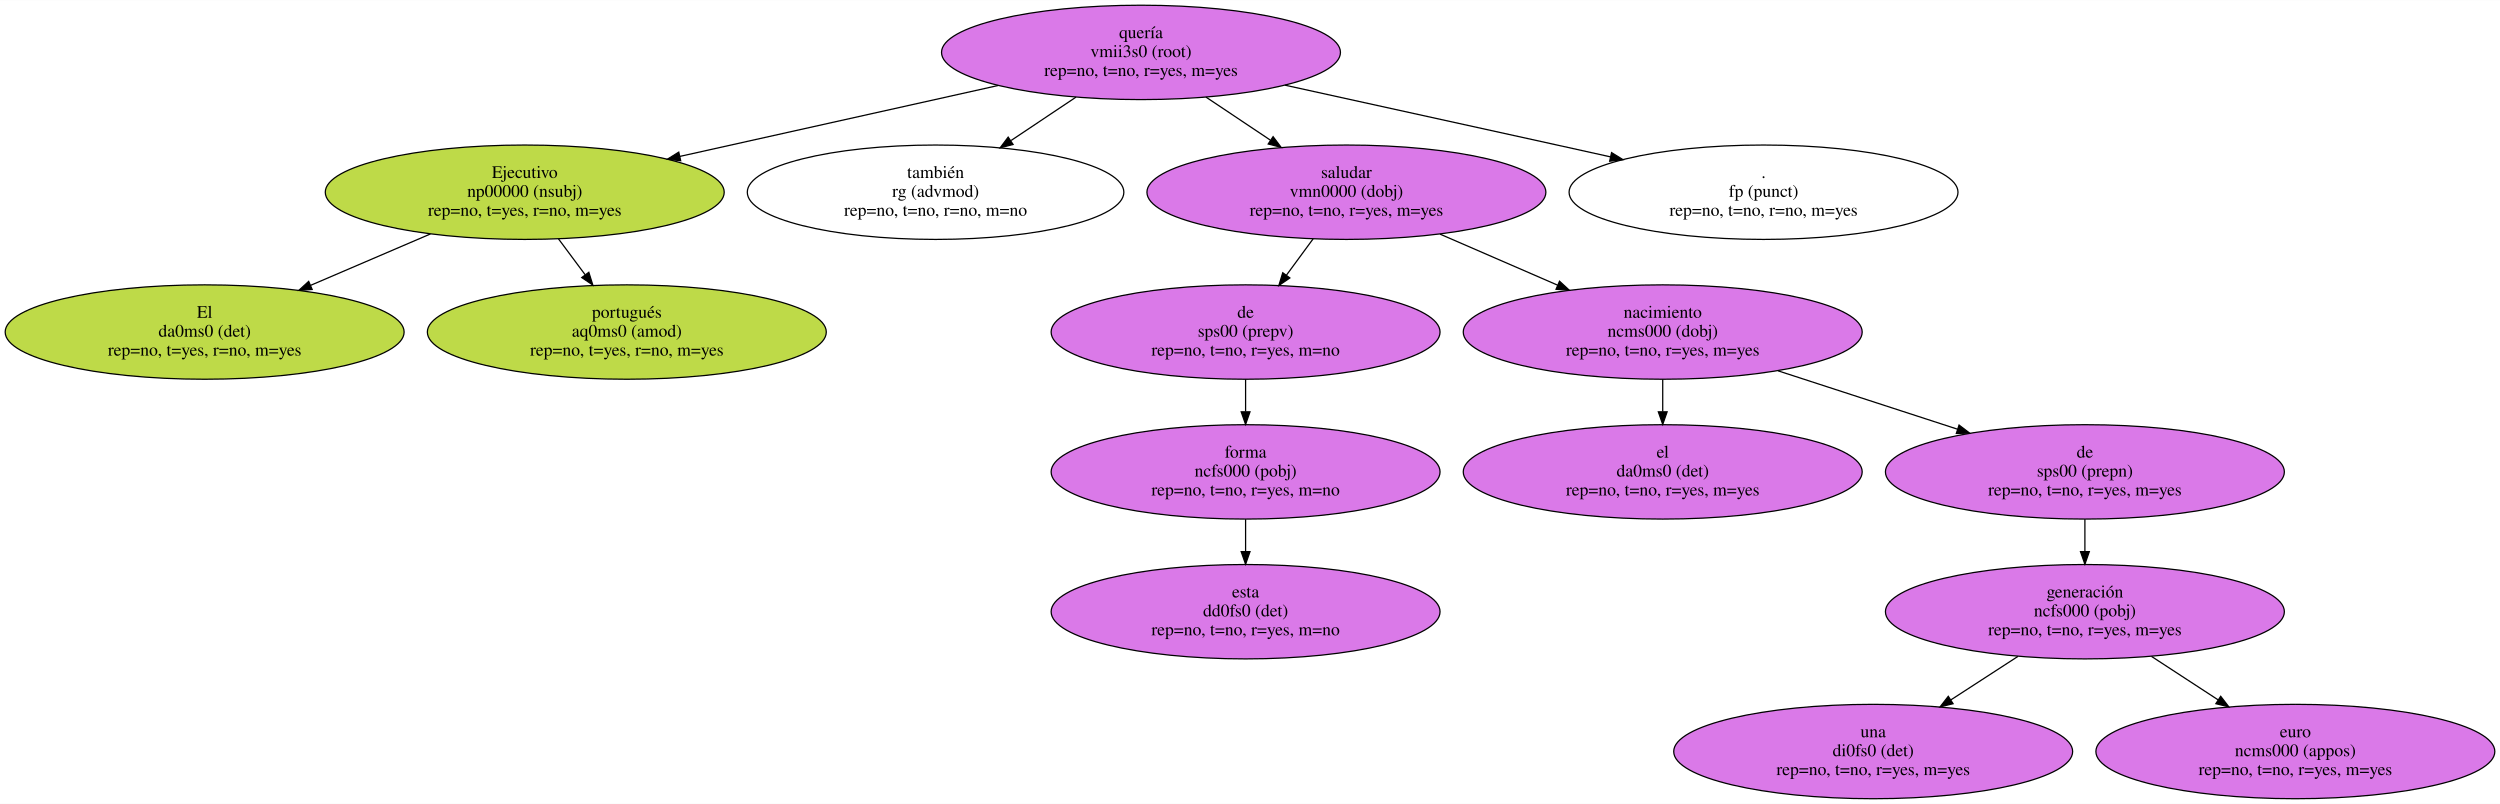
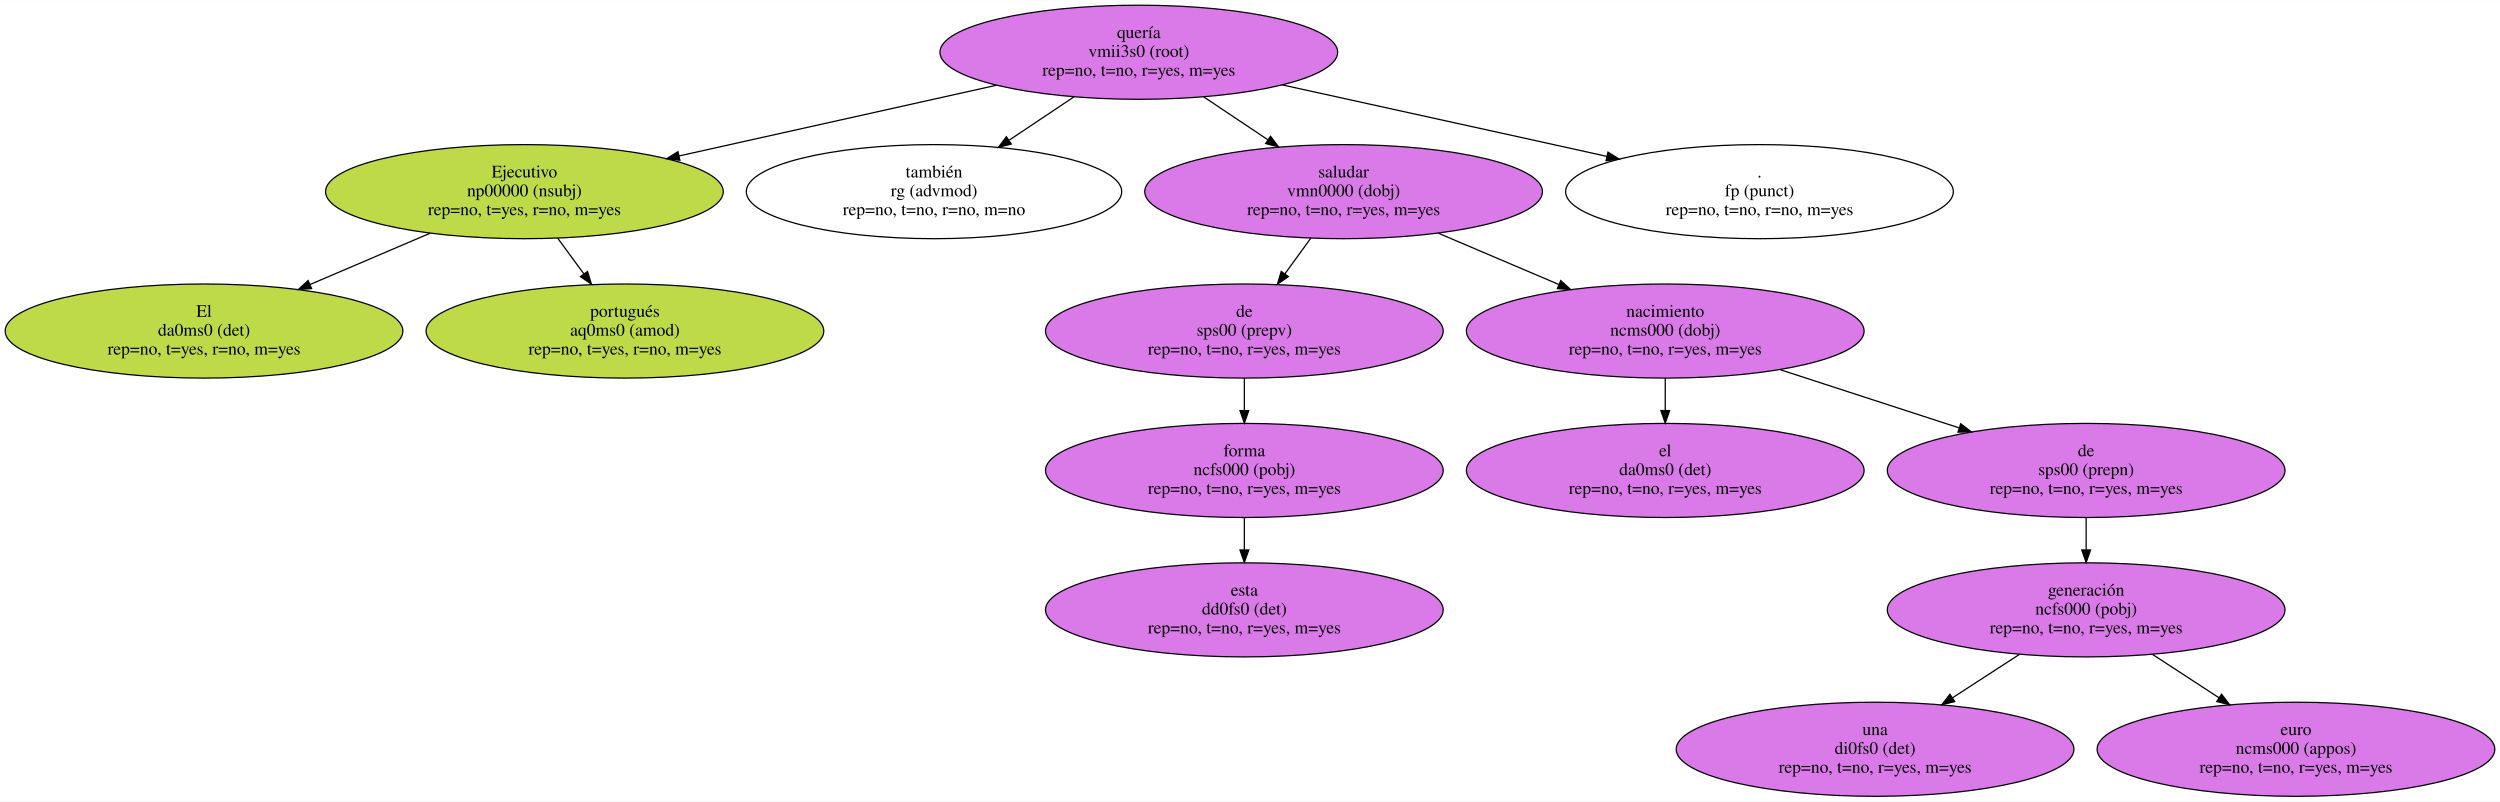
- <svg xmlns="http://www.w3.org/2000/svg" width="1984pt" height="638pt" viewBox="0.00 0.00 1983.78 637.72">
+ <svg xmlns="http://www.w3.org/2000/svg" width="1990pt" height="638pt" viewBox="0.00 0.00 1989.78 637.72">
  <g id="graph0" class="graph" transform="scale(1 1) rotate(0) translate(4 633.72)">
-     <polygon fill="white" stroke="transparent" points="-4,4 -4,-633.72 1979.78,-633.72 1979.78,4 -4,4" />
+     <polygon fill="white" stroke="transparent" points="-4,4 -4,-633.72 1985.78,-633.72 1985.78,4 -4,4" />
    <g id="node1" class="node">
-       <ellipse fill="#DA79E8" stroke="black" cx="901.39" cy="-592.24" rx="158.28" ry="37.45" />
-       <text text-anchor="middle" x="901.39" y="-603.54" font-family="Times,serif" font-size="14.00">quería</text>
-       <text text-anchor="middle" x="901.39" y="-588.54" font-family="Times,serif" font-size="14.00">vmii3s0 (root)</text>
-       <text text-anchor="middle" x="901.39" y="-573.54" font-family="Times,serif" font-size="14.00">rep=no, t=no, r=yes, m=yes</text>
+       <ellipse fill="#DA79E8" stroke="black" cx="902.39" cy="-592.24" rx="158.28" ry="37.45" />
+       <text text-anchor="middle" x="902.39" y="-603.54" font-family="Times,serif" font-size="14.00">quería</text>
+       <text text-anchor="middle" x="902.39" y="-588.54" font-family="Times,serif" font-size="14.00">vmii3s0 (root)</text>
+       <text text-anchor="middle" x="902.39" y="-573.54" font-family="Times,serif" font-size="14.00">rep=no, t=no, r=yes, m=yes</text>
    </g>
    <g id="node2" class="node">
-       <ellipse fill="#BEDA48" stroke="black" cx="412.39" cy="-481.29" rx="158.28" ry="37.45" />
-       <text text-anchor="middle" x="412.39" y="-492.59" font-family="Times,serif" font-size="14.00">Ejecutivo</text>
-       <text text-anchor="middle" x="412.39" y="-477.59" font-family="Times,serif" font-size="14.00">np00000 (nsubj)</text>
-       <text text-anchor="middle" x="412.39" y="-462.59" font-family="Times,serif" font-size="14.00">rep=no, t=yes, r=no, m=yes</text>
+       <ellipse fill="#BEDA48" stroke="black" cx="413.39" cy="-481.29" rx="158.28" ry="37.45" />
+       <text text-anchor="middle" x="413.39" y="-492.59" font-family="Times,serif" font-size="14.00">Ejecutivo</text>
+       <text text-anchor="middle" x="413.39" y="-477.59" font-family="Times,serif" font-size="14.00">np00000 (nsubj)</text>
+       <text text-anchor="middle" x="413.39" y="-462.59" font-family="Times,serif" font-size="14.00">rep=no, t=yes, r=no, m=yes</text>
    </g>
    <g id="edge1" class="edge">
-       <path fill="none" stroke="black" d="M787.98,-565.97C712.35,-549.12 612.98,-526.98 535.44,-509.71" />
-       <polygon fill="black" stroke="black" points="536.14,-506.28 525.62,-507.52 534.61,-513.11 536.14,-506.28" />
+       <path fill="none" stroke="black" d="M788.98,-565.97C713.35,-549.12 613.98,-526.98 536.44,-509.71" />
+       <polygon fill="black" stroke="black" points="537.14,-506.28 526.62,-507.52 535.61,-513.11 537.14,-506.28" />
    </g>
    <g id="node3" class="node">
-       <ellipse fill="none" stroke="black" cx="738.39" cy="-481.29" rx="149.4" ry="37.45" />
-       <text text-anchor="middle" x="738.39" y="-492.59" font-family="Times,serif" font-size="14.00">también</text>
-       <text text-anchor="middle" x="738.39" y="-477.59" font-family="Times,serif" font-size="14.00">rg (advmod)</text>
-       <text text-anchor="middle" x="738.39" y="-462.59" font-family="Times,serif" font-size="14.00">rep=no, t=no, r=no, m=no</text>
+       <ellipse fill="none" stroke="black" cx="739.39" cy="-481.29" rx="149.4" ry="37.45" />
+       <text text-anchor="middle" x="739.39" y="-492.59" font-family="Times,serif" font-size="14.00">también</text>
+       <text text-anchor="middle" x="739.39" y="-477.59" font-family="Times,serif" font-size="14.00">rg (advmod)</text>
+       <text text-anchor="middle" x="739.39" y="-462.59" font-family="Times,serif" font-size="14.00">rep=no, t=no, r=no, m=no</text>
    </g>
    <g id="edge2" class="edge">
-       <path fill="none" stroke="black" d="M849.82,-556.77C833.46,-545.83 815.23,-533.65 798.33,-522.35" />
-       <polygon fill="black" stroke="black" points="799.89,-519.19 789.63,-516.54 796,-525.01 799.89,-519.19" />
+       <path fill="none" stroke="black" d="M850.82,-556.77C834.46,-545.83 816.23,-533.65 799.33,-522.35" />
+       <polygon fill="black" stroke="black" points="800.89,-519.19 790.63,-516.54 797,-525.01 800.89,-519.19" />
    </g>
    <g id="node4" class="node">
-       <ellipse fill="#DA79E8" stroke="black" cx="1064.39" cy="-481.29" rx="158.28" ry="37.45" />
-       <text text-anchor="middle" x="1064.39" y="-492.59" font-family="Times,serif" font-size="14.00">saludar</text>
-       <text text-anchor="middle" x="1064.39" y="-477.59" font-family="Times,serif" font-size="14.00">vmn0000 (dobj)</text>
-       <text text-anchor="middle" x="1064.39" y="-462.59" font-family="Times,serif" font-size="14.00">rep=no, t=no, r=yes, m=yes</text>
+       <ellipse fill="#DA79E8" stroke="black" cx="1065.39" cy="-481.29" rx="158.28" ry="37.45" />
+       <text text-anchor="middle" x="1065.39" y="-492.59" font-family="Times,serif" font-size="14.00">saludar</text>
+       <text text-anchor="middle" x="1065.39" y="-477.59" font-family="Times,serif" font-size="14.00">vmn0000 (dobj)</text>
+       <text text-anchor="middle" x="1065.39" y="-462.59" font-family="Times,serif" font-size="14.00">rep=no, t=no, r=yes, m=yes</text>
    </g>
    <g id="edge3" class="edge">
-       <path fill="none" stroke="black" d="M952.97,-556.77C969.17,-545.94 987.2,-533.88 1003.96,-522.68" />
-       <polygon fill="black" stroke="black" points="1006.22,-525.38 1012.59,-516.91 1002.33,-519.56 1006.22,-525.38" />
+       <path fill="none" stroke="black" d="M953.97,-556.77C970.17,-545.94 988.2,-533.88 1004.96,-522.68" />
+       <polygon fill="black" stroke="black" points="1007.22,-525.38 1013.59,-516.91 1003.33,-519.56 1007.22,-525.38" />
    </g>
    <g id="node5" class="node">
-       <ellipse fill="none" stroke="black" cx="1395.39" cy="-481.29" rx="154.3" ry="37.45" />
-       <text text-anchor="middle" x="1395.39" y="-492.59" font-family="Times,serif" font-size="14.00">.</text>
-       <text text-anchor="middle" x="1395.39" y="-477.59" font-family="Times,serif" font-size="14.00">fp (punct)</text>
-       <text text-anchor="middle" x="1395.39" y="-462.59" font-family="Times,serif" font-size="14.00">rep=no, t=no, r=no, m=yes</text>
+       <ellipse fill="none" stroke="black" cx="1396.39" cy="-481.29" rx="154.3" ry="37.45" />
+       <text text-anchor="middle" x="1396.39" y="-492.59" font-family="Times,serif" font-size="14.00">.</text>
+       <text text-anchor="middle" x="1396.39" y="-477.59" font-family="Times,serif" font-size="14.00">fp (punct)</text>
+       <text text-anchor="middle" x="1396.39" y="-462.59" font-family="Times,serif" font-size="14.00">rep=no, t=no, r=no, m=yes</text>
    </g>
    <g id="edge4" class="edge">
-       <path fill="none" stroke="black" d="M1015.57,-566.25C1079.12,-552.31 1159.66,-534.62 1231.39,-518.77 1245.16,-515.72 1259.58,-512.53 1273.91,-509.35" />
-       <polygon fill="black" stroke="black" points="1274.8,-512.74 1283.8,-507.15 1273.28,-505.9 1274.8,-512.74" />
+       <path fill="none" stroke="black" d="M1016.57,-566.25C1080.12,-552.31 1160.66,-534.62 1232.39,-518.77 1246.16,-515.72 1260.58,-512.53 1274.91,-509.35" />
+       <polygon fill="black" stroke="black" points="1275.8,-512.74 1284.8,-507.15 1274.28,-505.9 1275.8,-512.74" />
    </g>
    <g id="node6" class="node">
      <ellipse fill="#BEDA48" stroke="black" cx="158.39" cy="-370.34" rx="158.28" ry="37.45" />
      <text text-anchor="middle" x="158.39" y="-381.64" font-family="Times,serif" font-size="14.00">El</text>
      <text text-anchor="middle" x="158.39" y="-366.64" font-family="Times,serif" font-size="14.00">da0ms0 (det)</text>
      <text text-anchor="middle" x="158.39" y="-351.64" font-family="Times,serif" font-size="14.00">rep=no, t=yes, r=no, m=yes</text>
    </g>
    <g id="edge5" class="edge">
-       <path fill="none" stroke="black" d="M337.56,-448.19C307.72,-435.39 273.23,-420.6 242.53,-407.43" />
-       <polygon fill="black" stroke="black" points="243.7,-404.12 233.13,-403.4 240.94,-410.55 243.7,-404.12" />
+       <path fill="none" stroke="black" d="M338.26,-448.19C308.31,-435.39 273.68,-420.6 242.86,-407.43" />
+       <polygon fill="black" stroke="black" points="244,-404.11 233.42,-403.4 241.24,-410.54 244,-404.11" />
    </g>
    <g id="node7" class="node">
      <ellipse fill="#BEDA48" stroke="black" cx="493.39" cy="-370.34" rx="158.28" ry="37.45" />
      <text text-anchor="middle" x="493.39" y="-381.64" font-family="Times,serif" font-size="14.00">portugués</text>
      <text text-anchor="middle" x="493.39" y="-366.64" font-family="Times,serif" font-size="14.00">aq0ms0 (amod)</text>
      <text text-anchor="middle" x="493.39" y="-351.64" font-family="Times,serif" font-size="14.00">rep=no, t=yes, r=no, m=yes</text>
    </g>
    <g id="edge6" class="edge">
-       <path fill="none" stroke="black" d="M439.14,-444.31C445.91,-435.2 453.26,-425.31 460.31,-415.84" />
-       <polygon fill="black" stroke="black" points="463.24,-417.76 466.4,-407.65 457.62,-413.59 463.24,-417.76" />
+       <path fill="none" stroke="black" d="M439.81,-444.31C446.5,-435.2 453.76,-425.31 460.72,-415.84" />
+       <polygon fill="black" stroke="black" points="463.63,-417.78 466.73,-407.65 457.99,-413.64 463.63,-417.78" />
    </g>
    <g id="node8" class="node">
-       <ellipse fill="#DA79E8" stroke="black" cx="984.39" cy="-370.34" rx="154.3" ry="37.45" />
-       <text text-anchor="middle" x="984.39" y="-381.64" font-family="Times,serif" font-size="14.00">de</text>
-       <text text-anchor="middle" x="984.39" y="-366.64" font-family="Times,serif" font-size="14.00">sps00 (prepv)</text>
-       <text text-anchor="middle" x="984.39" y="-351.64" font-family="Times,serif" font-size="14.00">rep=no, t=no, r=yes, m=no</text>
+       <ellipse fill="#DA79E8" stroke="black" cx="986.39" cy="-370.34" rx="158.28" ry="37.45" />
+       <text text-anchor="middle" x="986.39" y="-381.64" font-family="Times,serif" font-size="14.00">de</text>
+       <text text-anchor="middle" x="986.39" y="-366.64" font-family="Times,serif" font-size="14.00">sps00 (prepv)</text>
+       <text text-anchor="middle" x="986.39" y="-351.64" font-family="Times,serif" font-size="14.00">rep=no, t=no, r=yes, m=yes</text>
    </g>
    <g id="edge7" class="edge">
-       <path fill="none" stroke="black" d="M1037.98,-444.31C1031.22,-435.11 1023.87,-425.1 1016.85,-415.54" />
-       <polygon fill="black" stroke="black" points="1019.52,-413.27 1010.78,-407.28 1013.88,-417.41 1019.52,-413.27" />
+       <path fill="none" stroke="black" d="M1039.31,-444.31C1032.7,-435.2 1025.53,-425.31 1018.66,-415.84" />
+       <polygon fill="black" stroke="black" points="1021.42,-413.69 1012.72,-407.65 1015.76,-417.8 1021.42,-413.69" />
    </g>
    <g id="node9" class="node">
-       <ellipse fill="#DA79E8" stroke="black" cx="1315.39" cy="-370.34" rx="158.28" ry="37.45" />
-       <text text-anchor="middle" x="1315.39" y="-381.64" font-family="Times,serif" font-size="14.00">nacimiento</text>
-       <text text-anchor="middle" x="1315.39" y="-366.64" font-family="Times,serif" font-size="14.00">ncms000 (dobj)</text>
-       <text text-anchor="middle" x="1315.39" y="-351.64" font-family="Times,serif" font-size="14.00">rep=no, t=no, r=yes, m=yes</text>
+       <ellipse fill="#DA79E8" stroke="black" cx="1321.39" cy="-370.34" rx="158.28" ry="37.45" />
+       <text text-anchor="middle" x="1321.39" y="-381.64" font-family="Times,serif" font-size="14.00">nacimiento</text>
+       <text text-anchor="middle" x="1321.39" y="-366.64" font-family="Times,serif" font-size="14.00">ncms000 (dobj)</text>
+       <text text-anchor="middle" x="1321.39" y="-351.64" font-family="Times,serif" font-size="14.00">rep=no, t=no, r=yes, m=yes</text>
    </g>
    <g id="edge8" class="edge">
-       <path fill="none" stroke="black" d="M1138.68,-448.04C1168.03,-435.3 1201.88,-420.61 1232.06,-407.51" />
-       <polygon fill="black" stroke="black" points="1233.51,-410.69 1241.29,-403.5 1230.73,-404.27 1233.51,-410.69" />
+       <path fill="none" stroke="black" d="M1140.82,-448.19C1170.89,-435.39 1205.65,-420.6 1236.59,-407.43" />
+       <polygon fill="black" stroke="black" points="1238.23,-410.53 1246.07,-403.4 1235.49,-404.09 1238.23,-410.53" />
    </g>
    <g id="node10" class="node">
-       <ellipse fill="#DA79E8" stroke="black" cx="984.39" cy="-259.38" rx="154.3" ry="37.45" />
-       <text text-anchor="middle" x="984.39" y="-270.68" font-family="Times,serif" font-size="14.00">forma</text>
-       <text text-anchor="middle" x="984.39" y="-255.68" font-family="Times,serif" font-size="14.00">ncfs000 (pobj)</text>
-       <text text-anchor="middle" x="984.39" y="-240.68" font-family="Times,serif" font-size="14.00">rep=no, t=no, r=yes, m=no</text>
+       <ellipse fill="#DA79E8" stroke="black" cx="986.39" cy="-259.38" rx="158.28" ry="37.45" />
+       <text text-anchor="middle" x="986.39" y="-270.68" font-family="Times,serif" font-size="14.00">forma</text>
+       <text text-anchor="middle" x="986.39" y="-255.68" font-family="Times,serif" font-size="14.00">ncfs000 (pobj)</text>
+       <text text-anchor="middle" x="986.39" y="-240.68" font-family="Times,serif" font-size="14.00">rep=no, t=no, r=yes, m=yes</text>
    </g>
    <g id="edge9" class="edge">
-       <path fill="none" stroke="black" d="M984.39,-332.75C984.39,-324.58 984.39,-315.8 984.39,-307.27" />
-       <polygon fill="black" stroke="black" points="987.89,-307.06 984.39,-297.06 980.89,-307.06 987.89,-307.06" />
+       <path fill="none" stroke="black" d="M986.39,-332.75C986.39,-324.58 986.39,-315.8 986.39,-307.27" />
+       <polygon fill="black" stroke="black" points="989.89,-307.06 986.39,-297.06 982.89,-307.06 989.89,-307.06" />
    </g>
    <g id="node12" class="node">
-       <ellipse fill="#DA79E8" stroke="black" cx="1315.39" cy="-259.38" rx="158.28" ry="37.45" />
-       <text text-anchor="middle" x="1315.39" y="-270.68" font-family="Times,serif" font-size="14.00">el</text>
-       <text text-anchor="middle" x="1315.39" y="-255.68" font-family="Times,serif" font-size="14.00">da0ms0 (det)</text>
-       <text text-anchor="middle" x="1315.39" y="-240.68" font-family="Times,serif" font-size="14.00">rep=no, t=no, r=yes, m=yes</text>
+       <ellipse fill="#DA79E8" stroke="black" cx="1321.39" cy="-259.38" rx="158.28" ry="37.45" />
+       <text text-anchor="middle" x="1321.39" y="-270.68" font-family="Times,serif" font-size="14.00">el</text>
+       <text text-anchor="middle" x="1321.39" y="-255.68" font-family="Times,serif" font-size="14.00">da0ms0 (det)</text>
+       <text text-anchor="middle" x="1321.39" y="-240.68" font-family="Times,serif" font-size="14.00">rep=no, t=no, r=yes, m=yes</text>
    </g>
    <g id="edge11" class="edge">
-       <path fill="none" stroke="black" d="M1315.39,-332.75C1315.39,-324.58 1315.39,-315.8 1315.39,-307.27" />
-       <polygon fill="black" stroke="black" points="1318.89,-307.06 1315.39,-297.06 1311.89,-307.06 1318.89,-307.06" />
+       <path fill="none" stroke="black" d="M1321.39,-332.75C1321.39,-324.58 1321.39,-315.8 1321.39,-307.27" />
+       <polygon fill="black" stroke="black" points="1324.89,-307.06 1321.39,-297.06 1317.89,-307.06 1324.89,-307.06" />
    </g>
    <g id="node13" class="node">
-       <ellipse fill="#DA79E8" stroke="black" cx="1650.39" cy="-259.38" rx="158.28" ry="37.45" />
-       <text text-anchor="middle" x="1650.39" y="-270.68" font-family="Times,serif" font-size="14.00">de</text>
-       <text text-anchor="middle" x="1650.39" y="-255.68" font-family="Times,serif" font-size="14.00">sps00 (prepn)</text>
-       <text text-anchor="middle" x="1650.39" y="-240.68" font-family="Times,serif" font-size="14.00">rep=no, t=no, r=yes, m=yes</text>
+       <ellipse fill="#DA79E8" stroke="black" cx="1656.39" cy="-259.38" rx="158.28" ry="37.45" />
+       <text text-anchor="middle" x="1656.39" y="-270.68" font-family="Times,serif" font-size="14.00">de</text>
+       <text text-anchor="middle" x="1656.39" y="-255.68" font-family="Times,serif" font-size="14.00">sps00 (prepn)</text>
+       <text text-anchor="middle" x="1656.39" y="-240.68" font-family="Times,serif" font-size="14.00">rep=no, t=no, r=yes, m=yes</text>
    </g>
    <g id="edge12" class="edge">
-       <path fill="none" stroke="black" d="M1406.93,-339.56C1451.06,-325.21 1504.12,-307.96 1549.42,-293.22" />
-       <polygon fill="black" stroke="black" points="1550.54,-296.54 1558.96,-290.12 1548.37,-289.88 1550.54,-296.54" />
+       <path fill="none" stroke="black" d="M1412.93,-339.56C1457.06,-325.21 1510.12,-307.96 1555.42,-293.22" />
+       <polygon fill="black" stroke="black" points="1556.54,-296.54 1564.96,-290.12 1554.37,-289.88 1556.54,-296.54" />
    </g>
    <g id="node11" class="node">
-       <ellipse fill="#DA79E8" stroke="black" cx="984.39" cy="-148.43" rx="154.3" ry="37.45" />
-       <text text-anchor="middle" x="984.39" y="-159.73" font-family="Times,serif" font-size="14.00">esta</text>
-       <text text-anchor="middle" x="984.39" y="-144.73" font-family="Times,serif" font-size="14.00">dd0fs0 (det)</text>
-       <text text-anchor="middle" x="984.39" y="-129.73" font-family="Times,serif" font-size="14.00">rep=no, t=no, r=yes, m=no</text>
+       <ellipse fill="#DA79E8" stroke="black" cx="986.39" cy="-148.43" rx="158.28" ry="37.45" />
+       <text text-anchor="middle" x="986.39" y="-159.73" font-family="Times,serif" font-size="14.00">esta</text>
+       <text text-anchor="middle" x="986.39" y="-144.73" font-family="Times,serif" font-size="14.00">dd0fs0 (det)</text>
+       <text text-anchor="middle" x="986.39" y="-129.73" font-family="Times,serif" font-size="14.00">rep=no, t=no, r=yes, m=yes</text>
    </g>
    <g id="edge10" class="edge">
-       <path fill="none" stroke="black" d="M984.39,-221.8C984.39,-213.63 984.39,-204.85 984.39,-196.32" />
-       <polygon fill="black" stroke="black" points="987.89,-196.1 984.39,-186.1 980.89,-196.1 987.89,-196.1" />
+       <path fill="none" stroke="black" d="M986.39,-221.8C986.39,-213.63 986.39,-204.85 986.39,-196.32" />
+       <polygon fill="black" stroke="black" points="989.89,-196.1 986.39,-186.1 982.89,-196.1 989.89,-196.1" />
    </g>
    <g id="node14" class="node">
-       <ellipse fill="#DA79E8" stroke="black" cx="1650.39" cy="-148.43" rx="158.28" ry="37.45" />
-       <text text-anchor="middle" x="1650.39" y="-159.73" font-family="Times,serif" font-size="14.00">generación</text>
-       <text text-anchor="middle" x="1650.39" y="-144.73" font-family="Times,serif" font-size="14.00">ncfs000 (pobj)</text>
-       <text text-anchor="middle" x="1650.39" y="-129.73" font-family="Times,serif" font-size="14.00">rep=no, t=no, r=yes, m=yes</text>
+       <ellipse fill="#DA79E8" stroke="black" cx="1656.39" cy="-148.43" rx="158.28" ry="37.45" />
+       <text text-anchor="middle" x="1656.39" y="-159.73" font-family="Times,serif" font-size="14.00">generación</text>
+       <text text-anchor="middle" x="1656.39" y="-144.73" font-family="Times,serif" font-size="14.00">ncfs000 (pobj)</text>
+       <text text-anchor="middle" x="1656.39" y="-129.73" font-family="Times,serif" font-size="14.00">rep=no, t=no, r=yes, m=yes</text>
    </g>
    <g id="edge13" class="edge">
-       <path fill="none" stroke="black" d="M1650.39,-221.8C1650.39,-213.63 1650.39,-204.85 1650.39,-196.32" />
-       <polygon fill="black" stroke="black" points="1653.89,-196.1 1650.39,-186.1 1646.89,-196.1 1653.89,-196.1" />
+       <path fill="none" stroke="black" d="M1656.39,-221.8C1656.39,-213.63 1656.39,-204.85 1656.39,-196.32" />
+       <polygon fill="black" stroke="black" points="1659.89,-196.1 1656.39,-186.1 1652.89,-196.1 1659.89,-196.1" />
    </g>
    <g id="node15" class="node">
-       <ellipse fill="#DA79E8" stroke="black" cx="1482.39" cy="-37.48" rx="158.28" ry="37.45" />
-       <text text-anchor="middle" x="1482.39" y="-48.78" font-family="Times,serif" font-size="14.00">una</text>
-       <text text-anchor="middle" x="1482.39" y="-33.78" font-family="Times,serif" font-size="14.00">di0fs0 (det)</text>
-       <text text-anchor="middle" x="1482.39" y="-18.78" font-family="Times,serif" font-size="14.00">rep=no, t=no, r=yes, m=yes</text>
+       <ellipse fill="#DA79E8" stroke="black" cx="1488.39" cy="-37.48" rx="158.28" ry="37.45" />
+       <text text-anchor="middle" x="1488.39" y="-48.78" font-family="Times,serif" font-size="14.00">una</text>
+       <text text-anchor="middle" x="1488.39" y="-33.78" font-family="Times,serif" font-size="14.00">di0fs0 (det)</text>
+       <text text-anchor="middle" x="1488.39" y="-18.78" font-family="Times,serif" font-size="14.00">rep=no, t=no, r=yes, m=yes</text>
    </g>
    <g id="edge14" class="edge">
-       <path fill="none" stroke="black" d="M1597.24,-112.96C1580.3,-101.97 1561.42,-89.73 1543.94,-78.4" />
-       <polygon fill="black" stroke="black" points="1545.79,-75.42 1535.49,-72.91 1541.98,-81.29 1545.79,-75.42" />
+       <path fill="none" stroke="black" d="M1603.24,-112.96C1586.3,-101.97 1567.42,-89.73 1549.94,-78.4" />
+       <polygon fill="black" stroke="black" points="1551.79,-75.42 1541.49,-72.91 1547.98,-81.29 1551.79,-75.42" />
    </g>
    <g id="node16" class="node">
-       <ellipse fill="#DA79E8" stroke="black" cx="1817.39" cy="-37.48" rx="158.28" ry="37.45" />
-       <text text-anchor="middle" x="1817.39" y="-48.78" font-family="Times,serif" font-size="14.00">euro</text>
-       <text text-anchor="middle" x="1817.39" y="-33.78" font-family="Times,serif" font-size="14.00">ncms000 (appos)</text>
-       <text text-anchor="middle" x="1817.39" y="-18.78" font-family="Times,serif" font-size="14.00">rep=no, t=no, r=yes, m=yes</text>
+       <ellipse fill="#DA79E8" stroke="black" cx="1823.39" cy="-37.48" rx="158.28" ry="37.45" />
+       <text text-anchor="middle" x="1823.39" y="-48.78" font-family="Times,serif" font-size="14.00">euro</text>
+       <text text-anchor="middle" x="1823.39" y="-33.78" font-family="Times,serif" font-size="14.00">ncms000 (appos)</text>
+       <text text-anchor="middle" x="1823.39" y="-18.78" font-family="Times,serif" font-size="14.00">rep=no, t=no, r=yes, m=yes</text>
    </g>
    <g id="edge15" class="edge">
-       <path fill="none" stroke="black" d="M1703.23,-112.96C1720.07,-101.97 1738.83,-89.73 1756.21,-78.4" />
-       <polygon fill="black" stroke="black" points="1758.15,-81.31 1764.61,-72.91 1754.32,-75.45 1758.15,-81.31" />
+       <path fill="none" stroke="black" d="M1709.23,-112.96C1726.07,-101.97 1744.83,-89.73 1762.21,-78.4" />
+       <polygon fill="black" stroke="black" points="1764.15,-81.31 1770.61,-72.91 1760.32,-75.45 1764.15,-81.31" />
    </g>
  </g>
</svg>
